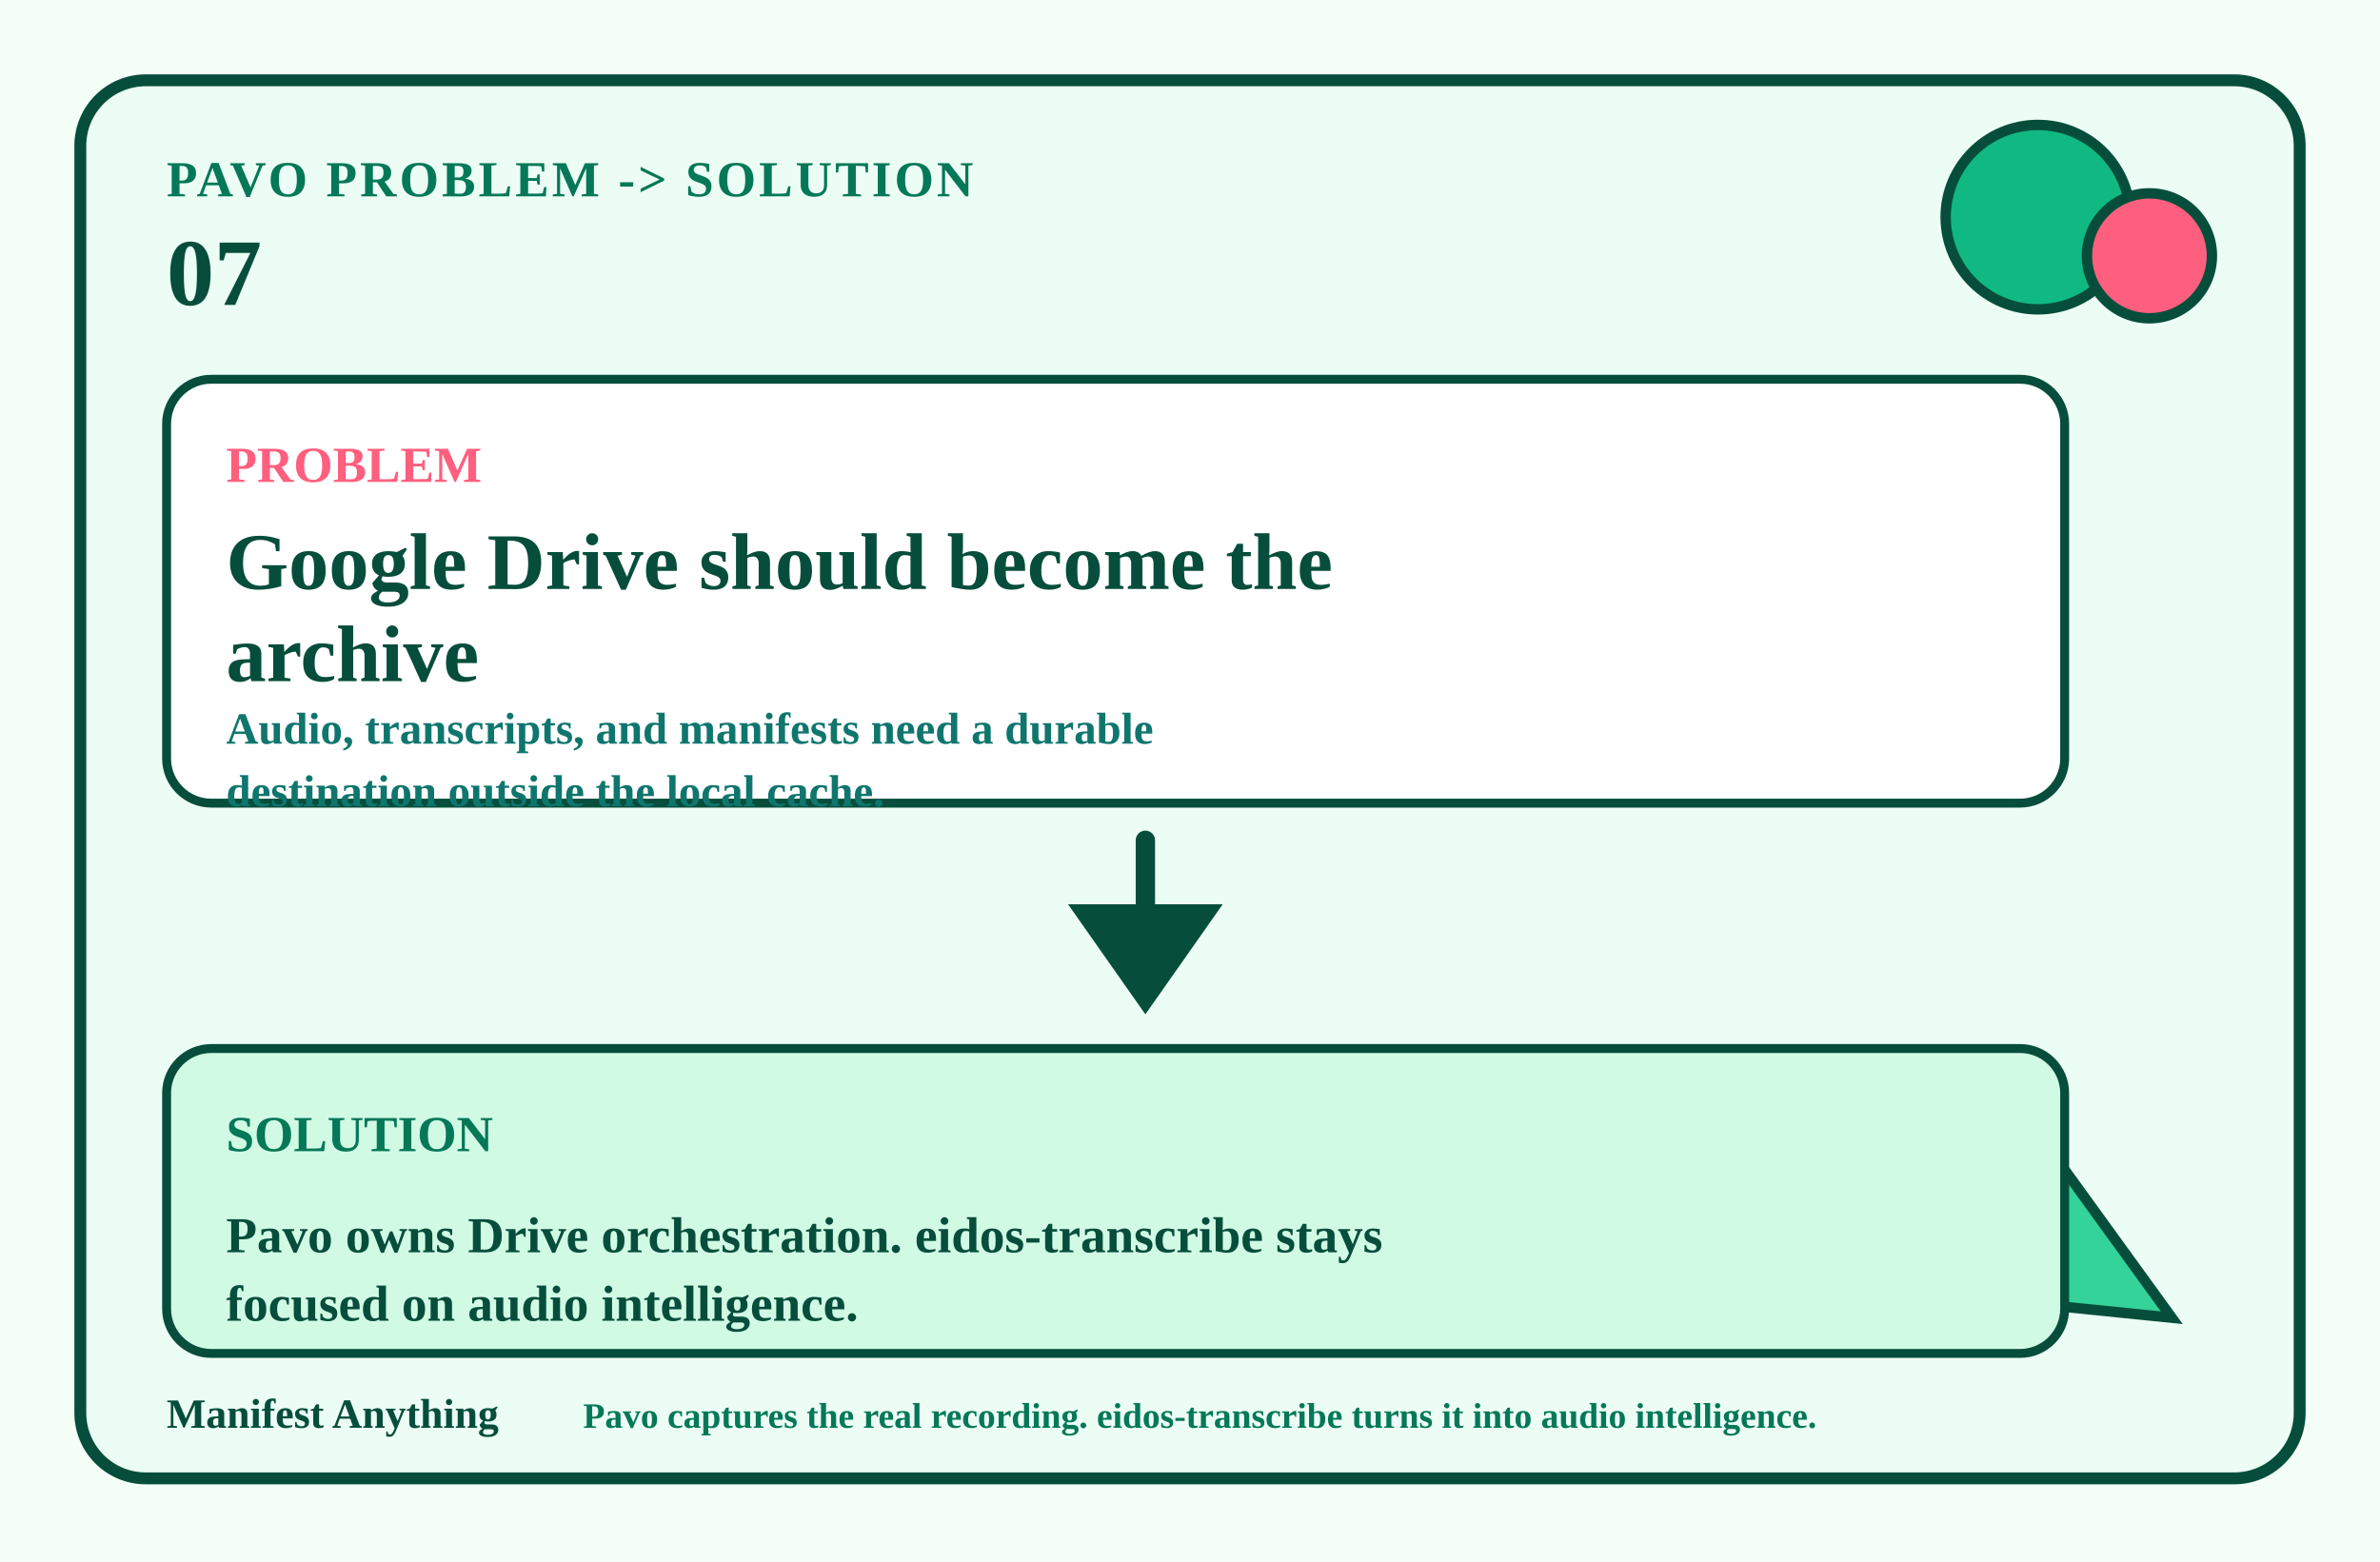
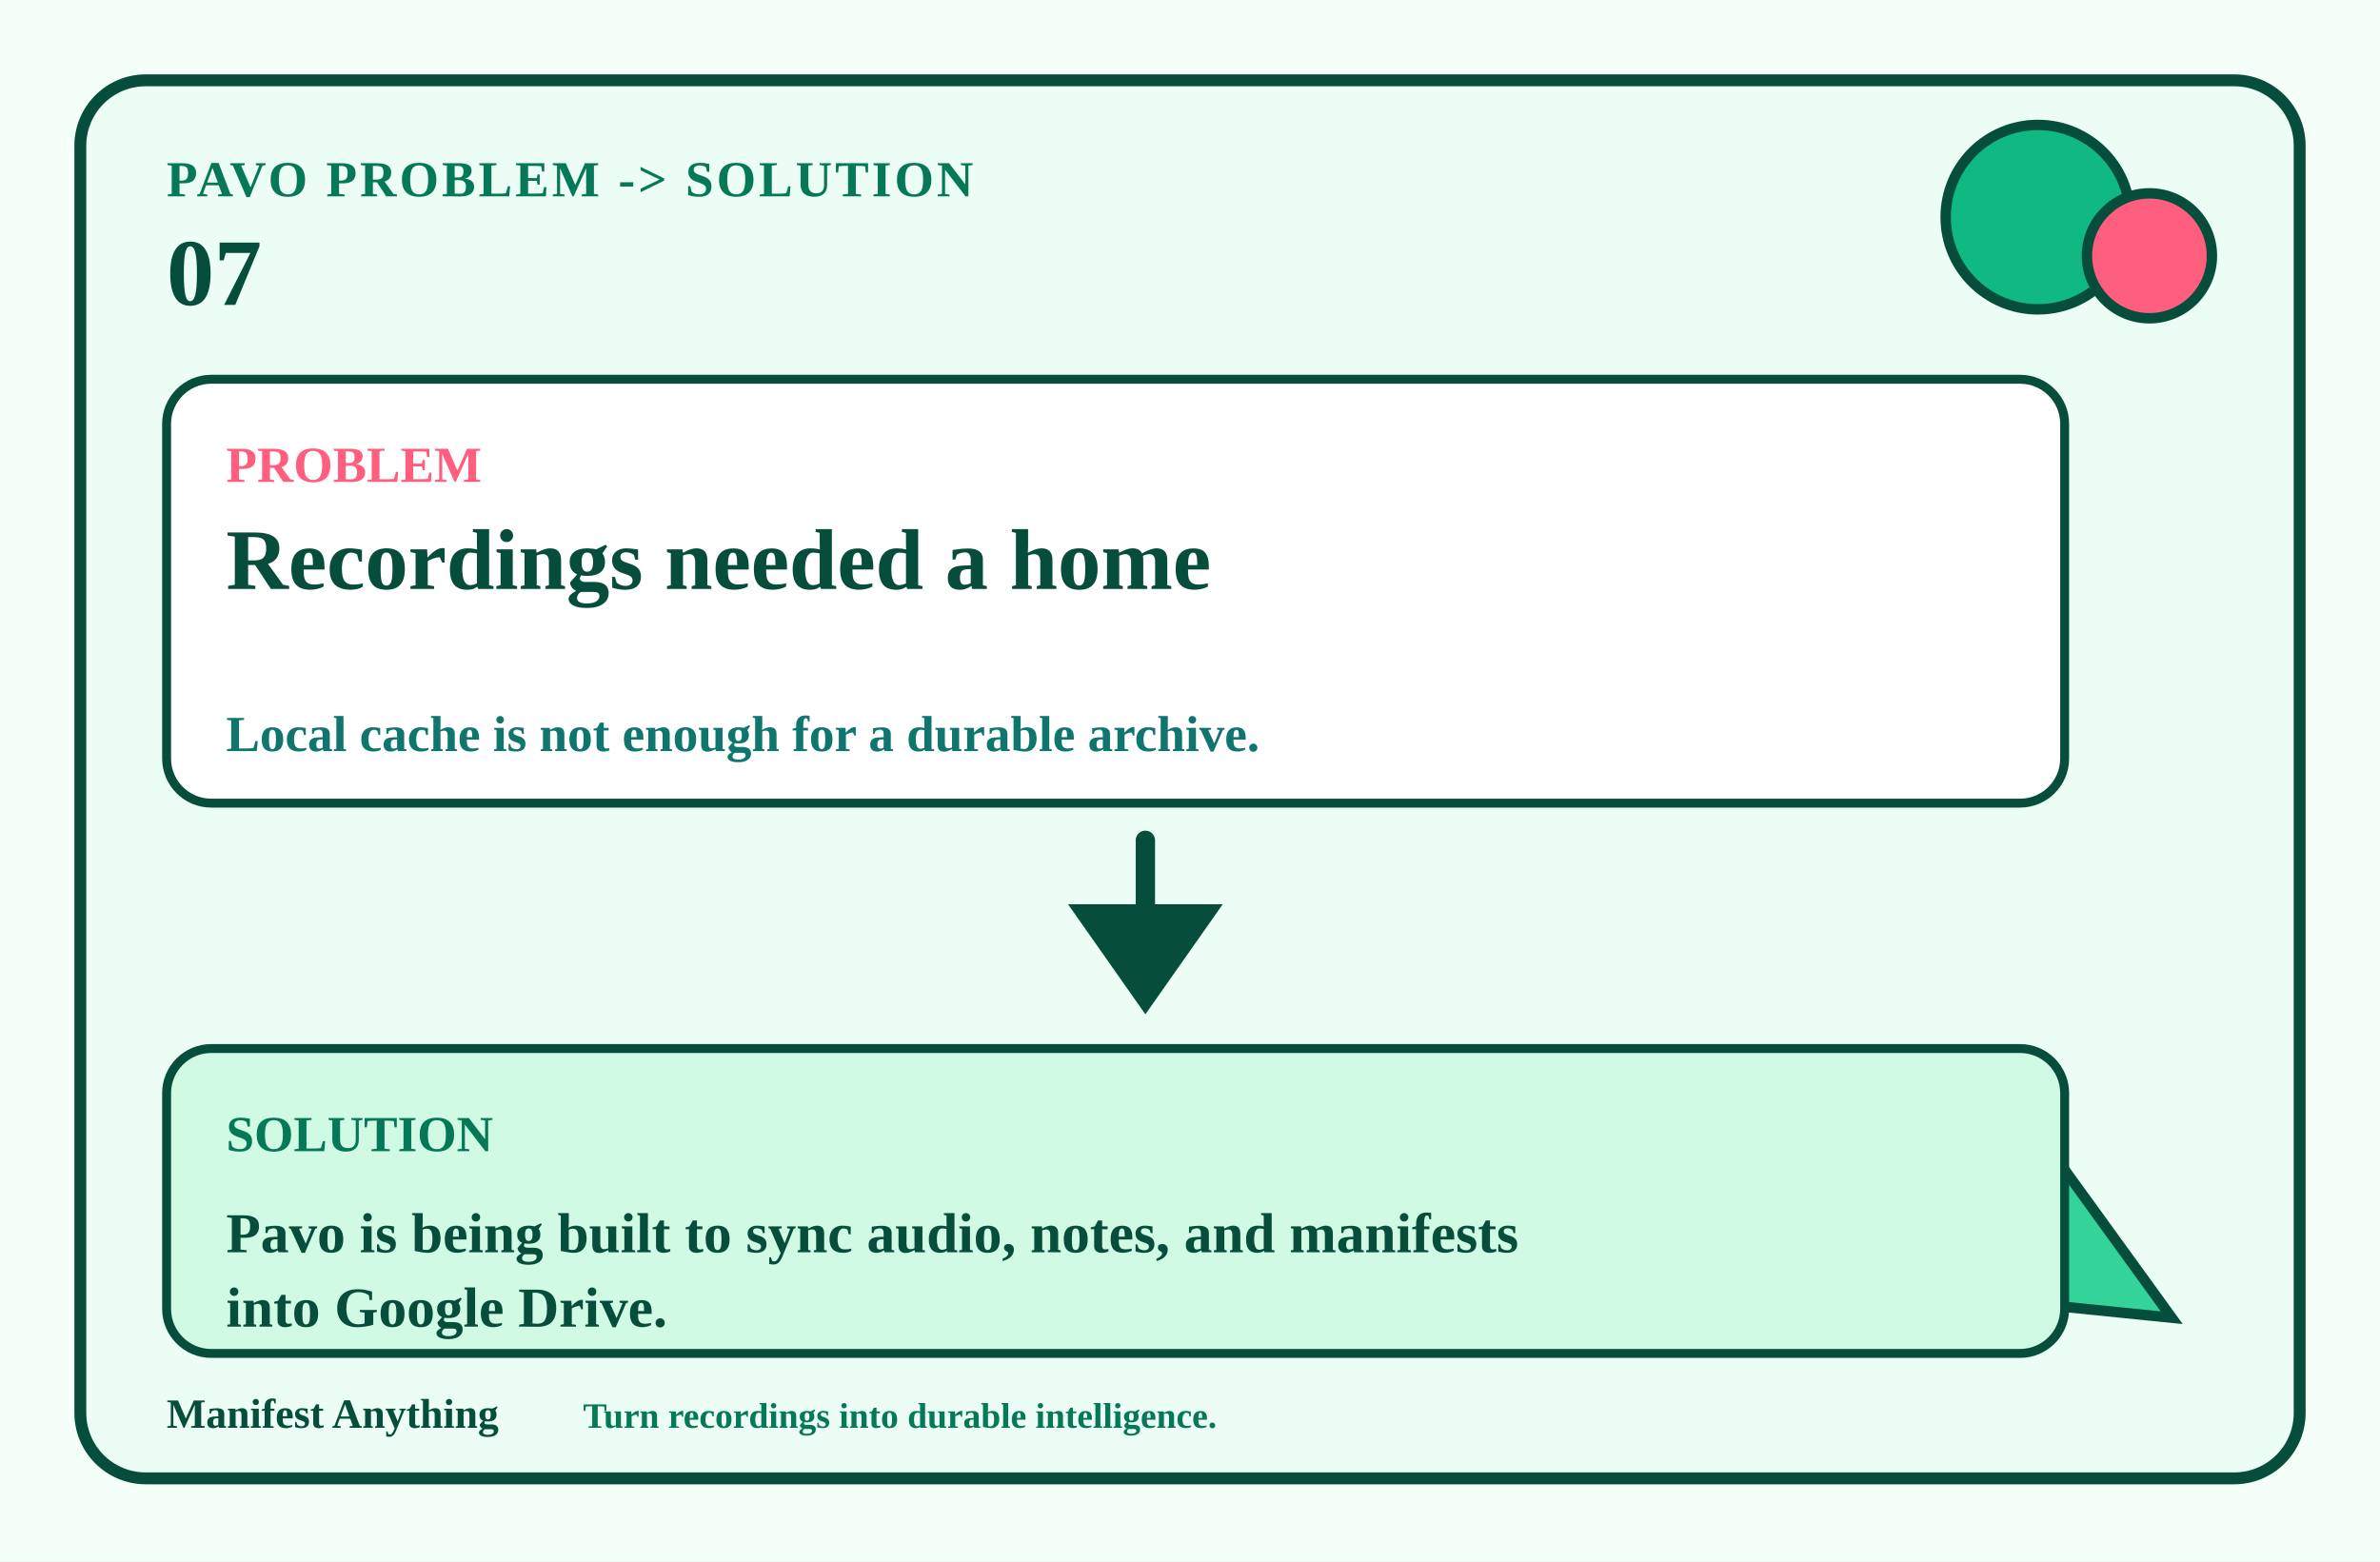
<svg xmlns="http://www.w3.org/2000/svg" width="1600" height="1050" viewBox="0 0 1600 1050" role="img" aria-labelledby="title desc">
  <rect width="1600" height="1050" fill="#f4fff8" />
  <rect x="54" y="54" width="1492" height="940" rx="44" fill="#ecfdf5" stroke="#064e3b" stroke-width="8" />
  <circle cx="1370" cy="146" r="62" fill="#10b981" stroke="#064e3b" stroke-width="7" />
  <circle cx="1445" cy="172" r="42" fill="#ff5f7e" stroke="#064e3b" stroke-width="7" />
  <polygon points="1302,870 1376,770 1460,886" fill="#34d399" stroke="#064e3b" stroke-width="7" />
  <text x="112" y="132" font-size="34" font-weight="800" fill="#047857" letter-spacing="2">PAVO PROBLEM -&gt; SOLUTION</text>
  <text x="112" y="205" font-size="64" font-weight="900" fill="#064e3b">07</text>
  <rect x="112" y="255" width="1276" height="285" rx="30" fill="#ffffff" stroke="#064e3b" stroke-width="6" />
  <text x="152" y="324" font-size="34" font-weight="900" fill="#ff5f7e">PROBLEM</text>
-   <text x="152" y="396" font-size="54" font-weight="900" fill="#064e3b">Google Drive should become the</text>
-   <text x="152" y="458" font-size="54" font-weight="900" fill="#064e3b">archive</text>
-   <text x="152" y="500" font-size="30" font-weight="650" fill="#0f766e">Audio, transcripts, and manifests need a durable</text>
-   <text x="152" y="542" font-size="30" font-weight="650" fill="#0f766e">destination outside the local cache.</text>
+   <text x="152" y="396" font-size="58" font-weight="900" fill="#064e3b">Recordings needed a home</text>
+   <text x="152" y="505" font-size="34" font-weight="650" fill="#0f766e">Local cache is not enough for a durable archive.</text>
  <path d="M770 565 V620" stroke="#064e3b" stroke-width="13" stroke-linecap="round" />
  <path d="M718 608 L770 682 L822 608 Z" fill="#064e3b" />
  <rect x="112" y="705" width="1276" height="205" rx="30" fill="#d1fae5" stroke="#064e3b" stroke-width="6" />
  <text x="152" y="774" font-size="34" font-weight="900" fill="#047857">SOLUTION</text>
-   <text x="152" y="842" font-size="34" font-weight="800" fill="#064e3b">Pavo owns Drive orchestration. eidos-transcribe stays</text>
-   <text x="152" y="888" font-size="34" font-weight="800" fill="#064e3b">focused on audio intelligence.</text>
+   <text x="152" y="842" font-size="38" font-weight="800" fill="#064e3b">Pavo is being built to sync audio, notes, and manifests</text>
+   <text x="152" y="892" font-size="38" font-weight="800" fill="#064e3b">into Google Drive.</text>
  <text x="112" y="960" font-size="28" font-weight="800" fill="#064e3b">Manifest Anything</text>
-   <text x="392" y="960" font-size="24" font-weight="650" fill="#047857">Pavo captures the real recording. eidos-transcribe turns it into audio intelligence.</text>
+   <text x="392" y="960" font-size="24" font-weight="650" fill="#047857">Turn recordings into durable intelligence.</text>
</svg>
